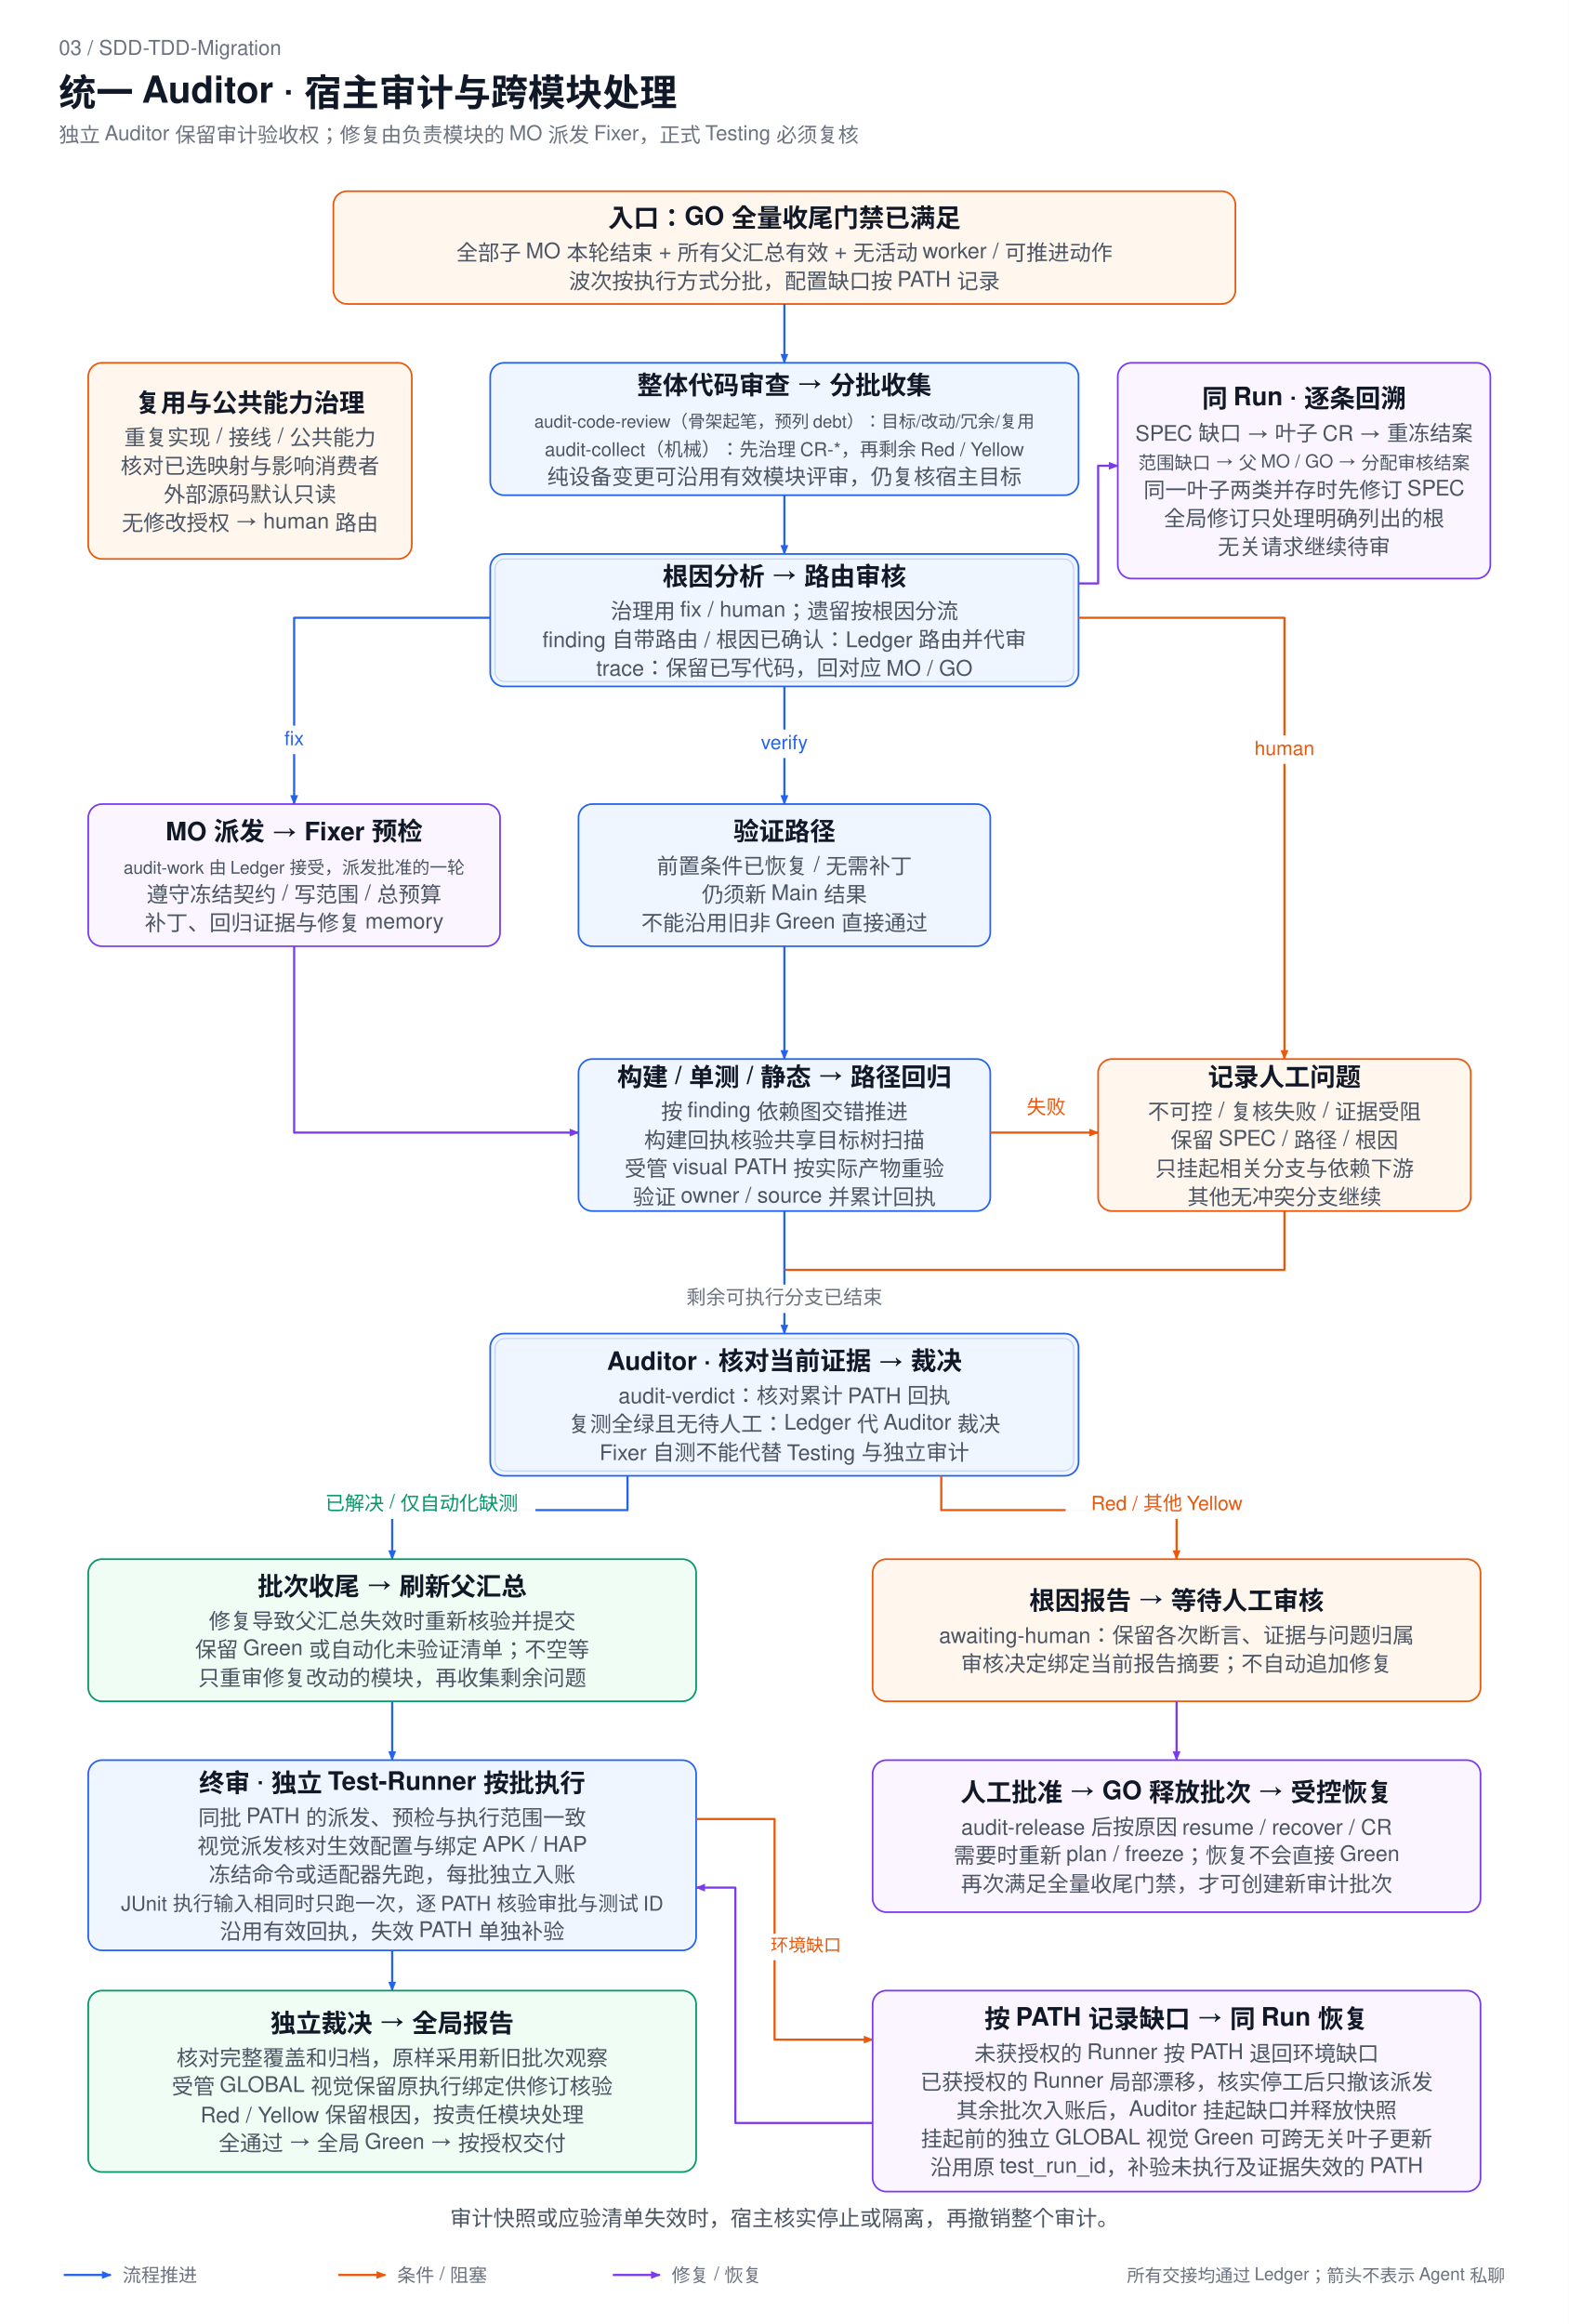
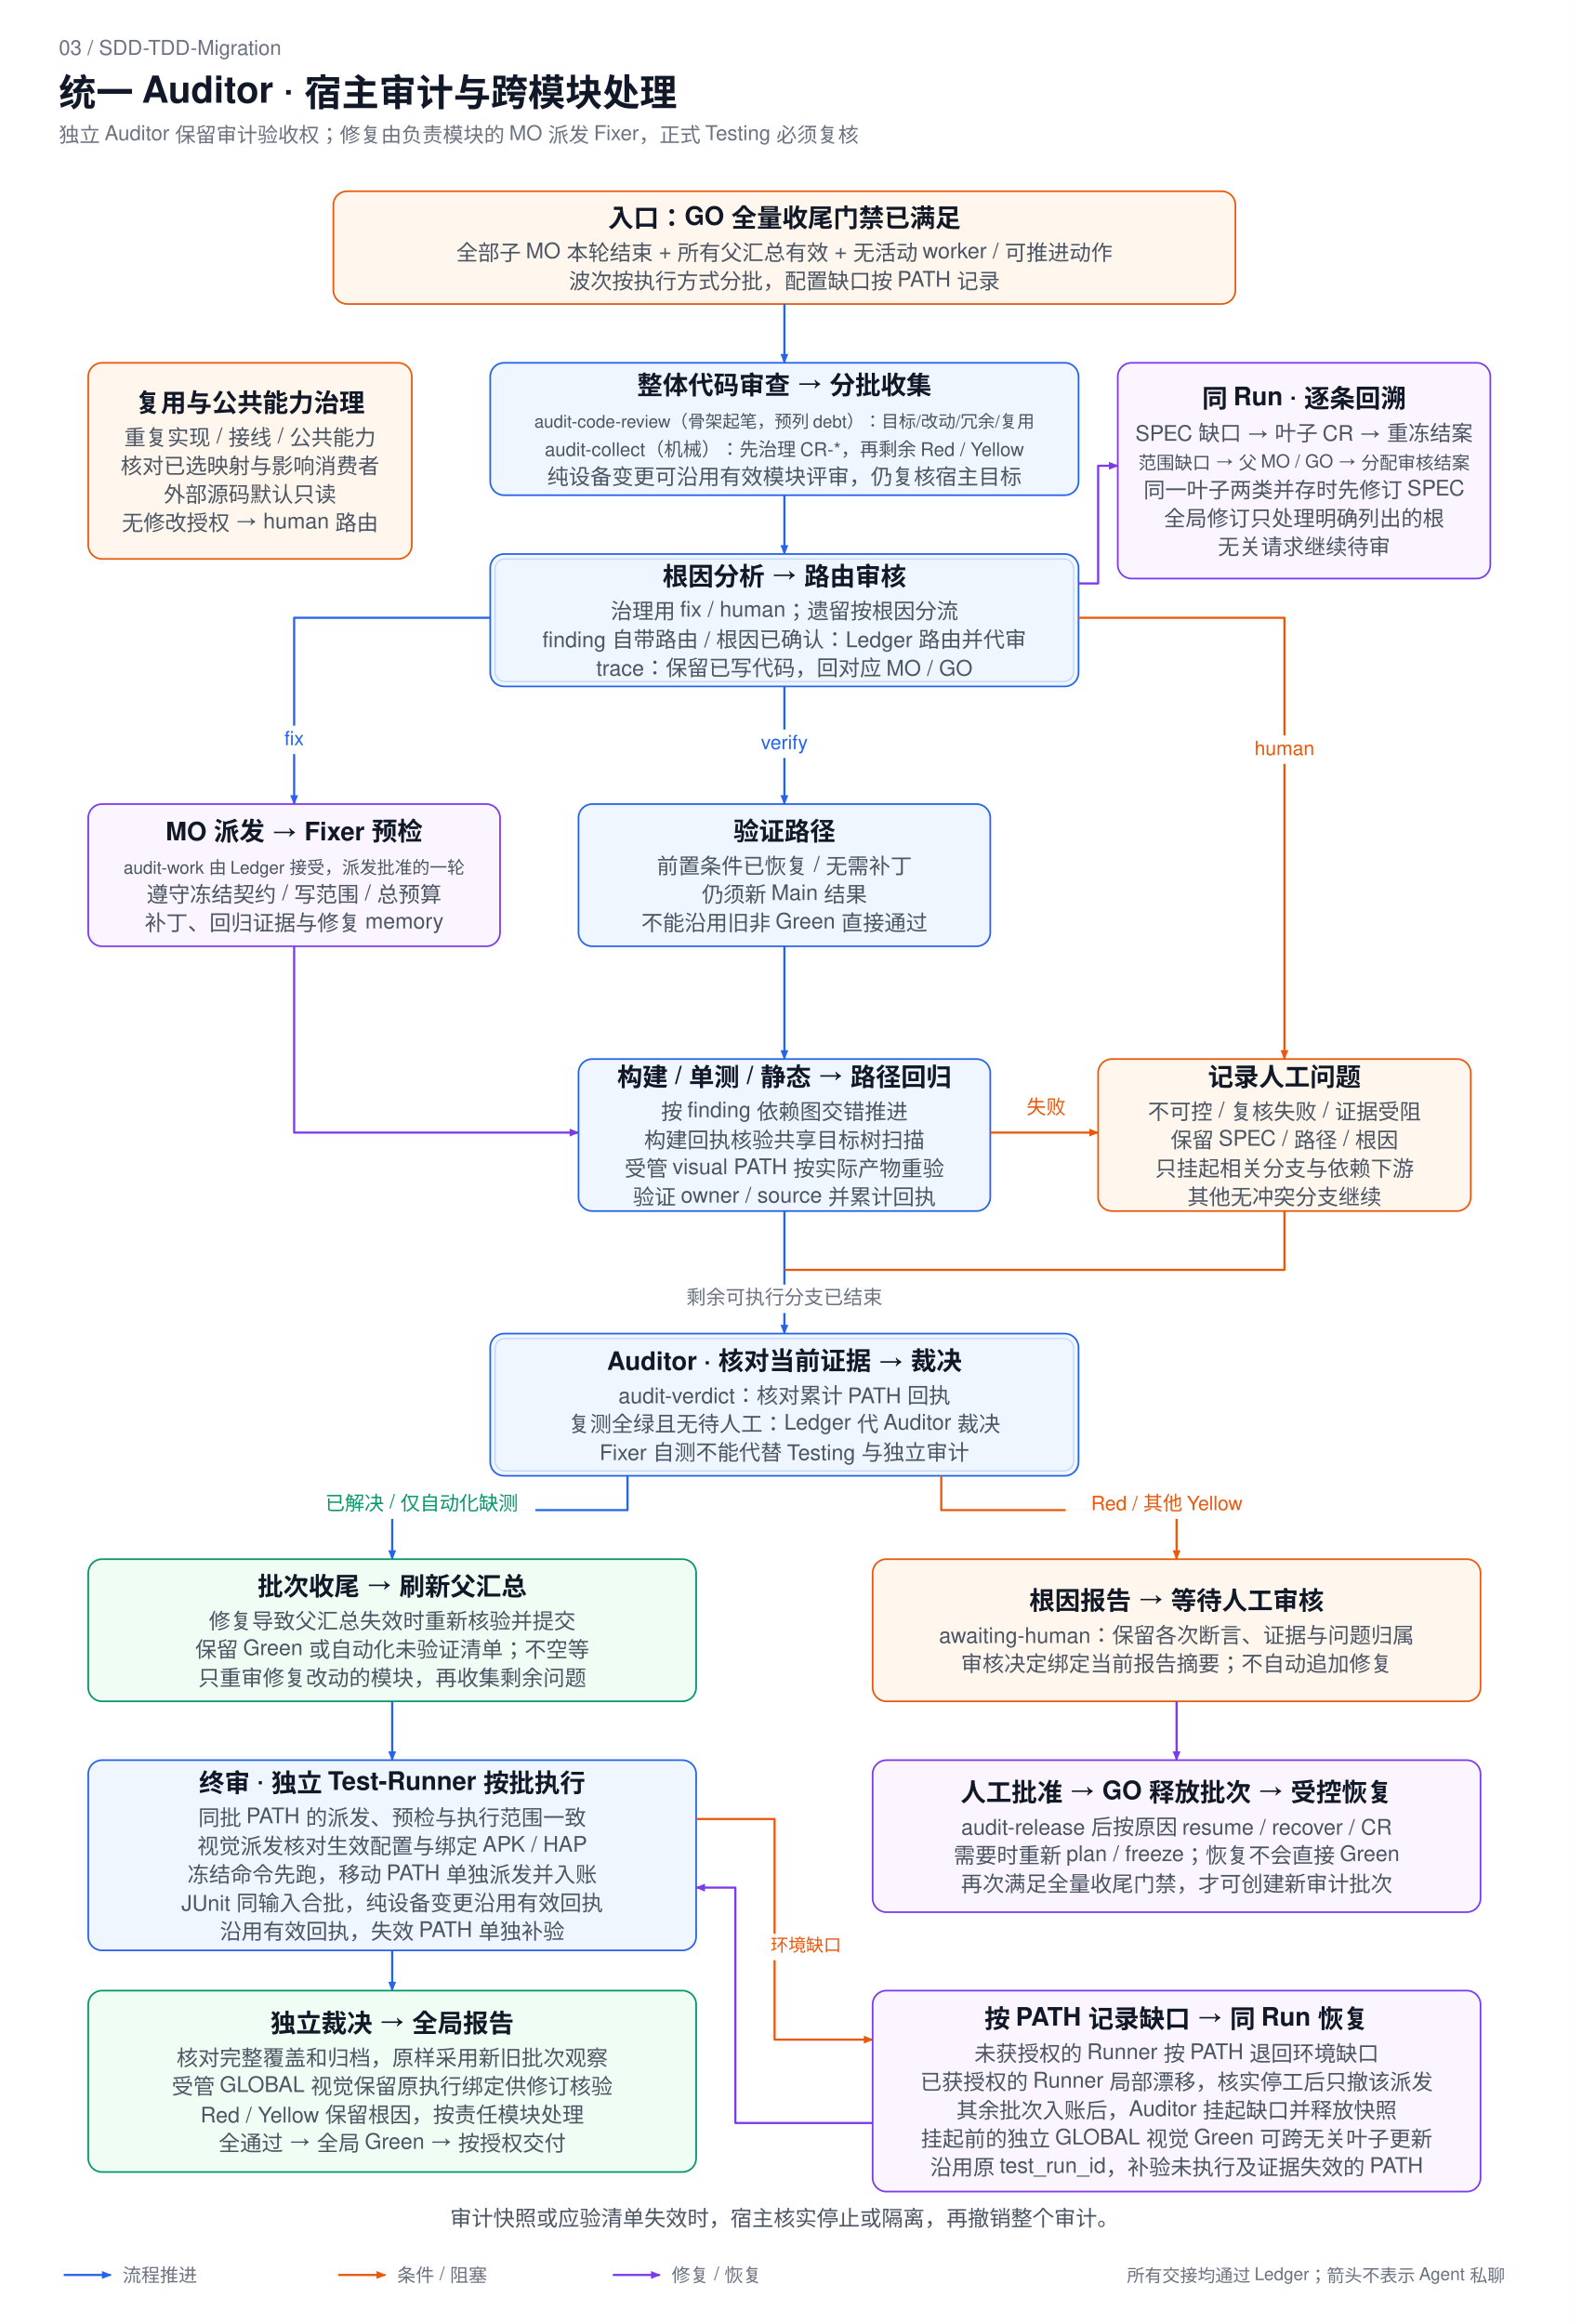
<svg xmlns="http://www.w3.org/2000/svg" width="1600" height="2370" viewBox="0 0 1600 2370" role="img" aria-labelledby="title desc">
  <style>text {font-family: "Helvetica Neue", Helvetica, Arial, "PingFang SC", "Microsoft YaHei", sans-serif;}</style>
  <defs>
    <marker id="arrow-blue" markerWidth="10" markerHeight="8" refX="9" refY="4" orient="auto" markerUnits="userSpaceOnUse">
      <path d="M0,0 L10,4 L0,8 Z" fill="#2563eb" />
    </marker>
    <marker id="arrow-orange" markerWidth="10" markerHeight="8" refX="9" refY="4" orient="auto" markerUnits="userSpaceOnUse">
      <path d="M0,0 L10,4 L0,8 Z" fill="#ea580c" />
    </marker>
    <marker id="arrow-green" markerWidth="10" markerHeight="8" refX="9" refY="4" orient="auto" markerUnits="userSpaceOnUse">
      <path d="M0,0 L10,4 L0,8 Z" fill="#059669" />
    </marker>
    <marker id="arrow-purple" markerWidth="10" markerHeight="8" refX="9" refY="4" orient="auto" markerUnits="userSpaceOnUse">
      <path d="M0,0 L10,4 L0,8 Z" fill="#7c3aed" />
    </marker>
    <marker id="arrow-gray" markerWidth="10" markerHeight="8" refX="9" refY="4" orient="auto" markerUnits="userSpaceOnUse">
      <path d="M0,0 L10,4 L0,8 Z" fill="#6b7280" />
    </marker>
  </defs>
  <rect width="1600" height="2370" fill="white" />
  <text x="60" y="56" font-size="21.00" fill="#6b7280" text-anchor="start" font-weight="400">03  /  SDD-TDD-Migration</text>
  <text x="60" y="108" font-size="38.00" fill="#111827" text-anchor="start" font-weight="700">统一 Auditor · 宿主审计与跨模块处理</text>
  <text x="60" y="145" font-size="21.00" fill="#6b7280" text-anchor="start" font-weight="400">独立 Auditor 保留审计验收权；修复由负责模块的 MO 派发 Fixer，正式 Testing 必须复核</text>
  <rect x="340" y="195" width="920" height="115" rx="14" fill="#fff7ed" stroke="#ea580c" stroke-width="1.7" />
  <text x="800.0" y="231.5" font-size="26.00" fill="#111827" text-anchor="middle" font-weight="650">入口：GO 全量收尾门禁已满足</text>
  <text x="800.0" y="265.5" font-size="22.00" fill="#4b5563" text-anchor="middle" font-weight="400">全部子 MO 本轮结束 + 所有父汇总有效 + 无活动 worker / 可推进动作</text>
  <text x="800.0" y="294.5" font-size="22.00" fill="#4b5563" text-anchor="middle" font-weight="400">波次按执行方式分批，配置缺口按 PATH 记录</text>
  <path d="M800,310 L800,370" fill="none" stroke="#2563eb" stroke-width="2.2" stroke-linejoin="round" marker-end="url(#arrow-blue)" />
  <rect x="500" y="370" width="600" height="135" rx="14" fill="#eff6ff" stroke="#2563eb" stroke-width="1.7" />
  <text x="800.0" y="402.0" font-size="26.00" fill="#111827" text-anchor="middle" font-weight="650">整体代码审查 → 分批收集</text>
  <text x="800.0" y="436.0" font-size="17.67" fill="#4b5563" text-anchor="middle" font-weight="400">audit-code-review（骨架起笔，预列 debt）：目标/改动/冗余/复用</text>
  <text x="800.0" y="465.0" font-size="19.21" fill="#4b5563" text-anchor="middle" font-weight="400">audit-collect（机械）：先治理 CR-*，再剩余 Red / Yellow</text>
  <text x="800.0" y="494.0" font-size="22.00" fill="#4b5563" text-anchor="middle" font-weight="400">纯设备变更可沿用有效模块评审，仍复核宿主目标</text>
  <path d="M800,505 L800,565" fill="none" stroke="#2563eb" stroke-width="2.2" stroke-linejoin="round" marker-end="url(#arrow-blue)" />
  <rect x="500" y="565" width="600" height="135" rx="14" fill="#eff6ff" stroke="#2563eb" stroke-width="1.7" />
  <rect x="505" y="570" width="590" height="125" rx="10" fill="none" stroke="#2563eb" stroke-opacity="0.28" />
  <text x="800.0" y="597.0" font-size="26.00" fill="#111827" text-anchor="middle" font-weight="650">根因分析 → 路由审核</text>
  <text x="800.0" y="631.0" font-size="22.00" fill="#4b5563" text-anchor="middle" font-weight="400">治理用 fix / human；遗留按根因分流</text>
  <text x="800.0" y="660.0" font-size="22.00" fill="#4b5563" text-anchor="middle" font-weight="400">finding 自带路由 / 根因已确认：Ledger 路由并代审</text>
  <text x="800.0" y="689.0" font-size="22.00" fill="#4b5563" text-anchor="middle" font-weight="400">trace：保留已写代码，回对应 MO / GO</text>
  <rect x="1140" y="370" width="380" height="220" rx="14" fill="#faf5ff" stroke="#7c3aed" stroke-width="1.7" />
  <text x="1330.0" y="415.5" font-size="26.00" fill="#111827" text-anchor="middle" font-weight="650">同 Run · 逐条回溯</text>
  <text x="1330.0" y="449.5" font-size="21.90" fill="#4b5563" text-anchor="middle" font-weight="400">SPEC 缺口 → 叶子 CR → 重冻结案</text>
  <text x="1330.0" y="478.5" font-size="18.44" fill="#4b5563" text-anchor="middle" font-weight="400">范围缺口 → 父 MO / GO → 分配审核结案</text>
  <text x="1330.0" y="507.5" font-size="22.00" fill="#4b5563" text-anchor="middle" font-weight="400">同一叶子两类并存时先修订 SPEC</text>
  <text x="1330.0" y="536.5" font-size="22.00" fill="#4b5563" text-anchor="middle" font-weight="400">全局修订只处理明确列出的根</text>
  <text x="1330.0" y="565.5" font-size="22.00" fill="#4b5563" text-anchor="middle" font-weight="400">无关请求继续待审</text>
  <path d="M1100,595 L1120,595 L1120,475 L1140,475" fill="none" stroke="#7c3aed" stroke-width="2.2" stroke-linejoin="round" marker-end="url(#arrow-purple)" />
  <rect x="90" y="370" width="330" height="200" rx="14" fill="#fff7ed" stroke="#ea580c" stroke-width="1.7" />
  <text x="255.0" y="420.0" font-size="26.00" fill="#111827" text-anchor="middle" font-weight="650">复用与公共能力治理</text>
  <text x="255.0" y="454.0" font-size="22.00" fill="#4b5563" text-anchor="middle" font-weight="400">重复实现 / 接线 / 公共能力</text>
  <text x="255.0" y="483.0" font-size="22.00" fill="#4b5563" text-anchor="middle" font-weight="400">核对已选映射与影响消费者</text>
  <text x="255.0" y="512.0" font-size="22.00" fill="#4b5563" text-anchor="middle" font-weight="400">外部源码默认只读</text>
  <text x="255.0" y="541.0" font-size="22.00" fill="#4b5563" text-anchor="middle" font-weight="400">无修改授权 → human 路由</text>
  <path d="M500,630 L300,630 L300,820" fill="none" stroke="#2563eb" stroke-width="2.2" stroke-linejoin="round" marker-end="url(#arrow-blue)" />
  <rect x="273.9" y="740" width="52.2" height="29" rx="4" fill="white" opacity="0.97" />
  <text x="300" y="760" font-size="20.00" fill="#2563eb" text-anchor="middle" font-weight="400">fix</text>
  <path d="M800,700 L800,820" fill="none" stroke="#2563eb" stroke-width="2.2" stroke-linejoin="round" marker-end="url(#arrow-blue)" />
  <rect x="756.8" y="744" width="86.4" height="29" rx="4" fill="white" opacity="0.97" />
  <text x="800" y="764" font-size="20.00" fill="#2563eb" text-anchor="middle" font-weight="400">verify</text>
  <path d="M1100,630 L1310,630 L1310,1080" fill="none" stroke="#ea580c" stroke-width="2.2" stroke-linejoin="round" marker-end="url(#arrow-orange)" />
  <rect x="1272.5" y="750" width="75.0" height="29" rx="4" fill="white" opacity="0.97" />
  <text x="1310" y="770" font-size="20.00" fill="#ea580c" text-anchor="middle" font-weight="400">human</text>
  <rect x="90" y="820" width="420" height="145" rx="14" fill="#faf5ff" stroke="#7c3aed" stroke-width="1.7" />
  <text x="300.0" y="857.0" font-size="26.00" fill="#111827" text-anchor="middle" font-weight="650">MO 派发 → Fixer 预检</text>
  <text x="300.0" y="891.0" font-size="17.87" fill="#4b5563" text-anchor="middle" font-weight="400">audit-work 由 Ledger 接受，派发批准的一轮</text>
  <text x="300.0" y="920.0" font-size="22.00" fill="#4b5563" text-anchor="middle" font-weight="400">遵守冻结契约 / 写范围 / 总预算</text>
  <text x="300.0" y="949.0" font-size="22.00" fill="#4b5563" text-anchor="middle" font-weight="400">补丁、回归证据与修复 memory</text>
  <rect x="590" y="820" width="420" height="145" rx="14" fill="#eff6ff" stroke="#2563eb" stroke-width="1.7" />
  <text x="800.0" y="857.0" font-size="26.00" fill="#111827" text-anchor="middle" font-weight="650">验证路径</text>
  <text x="800.0" y="891.0" font-size="22.00" fill="#4b5563" text-anchor="middle" font-weight="400">前置条件已恢复 / 无需补丁</text>
  <text x="800.0" y="920.0" font-size="22.00" fill="#4b5563" text-anchor="middle" font-weight="400">仍须新 Main 结果</text>
  <text x="800.0" y="949.0" font-size="22.00" fill="#4b5563" text-anchor="middle" font-weight="400">不能沿用旧非 Green 直接通过</text>
  <path d="M300,965 L300,1155 L590,1155" fill="none" stroke="#7c3aed" stroke-width="2.2" stroke-linejoin="round" marker-end="url(#arrow-purple)" />
  <path d="M800,965 L800,1080" fill="none" stroke="#2563eb" stroke-width="2.2" stroke-linejoin="round" marker-end="url(#arrow-blue)" />
  <rect x="590" y="1080" width="420" height="155" rx="14" fill="#eff6ff" stroke="#2563eb" stroke-width="1.7" />
  <text x="800.0" y="1107.5" font-size="25.78" fill="#111827" text-anchor="middle" font-weight="650">构建 / 单测 / 静态 → 路径回归</text>
  <text x="800.0" y="1141.5" font-size="22.00" fill="#4b5563" text-anchor="middle" font-weight="400">按 finding 依赖图交错推进</text>
  <text x="800.0" y="1170.5" font-size="22.00" fill="#4b5563" text-anchor="middle" font-weight="400">构建回执核验共享目标树扫描</text>
  <text x="800.0" y="1199.5" font-size="22.00" fill="#4b5563" text-anchor="middle" font-weight="400">受管 visual PATH 按实际产物重验</text>
  <text x="800.0" y="1228.5" font-size="22.00" fill="#4b5563" text-anchor="middle" font-weight="400">验证 owner / source 并累计回执</text>
  <path d="M1010,1155 L1120,1155" fill="none" stroke="#ea580c" stroke-width="2.2" stroke-linejoin="round" marker-end="url(#arrow-orange)" />
  <rect x="1038.0" y="1116" width="58" height="29" rx="4" fill="white" opacity="0.97" />
  <text x="1067" y="1136" font-size="20.00" fill="#ea580c" text-anchor="middle" font-weight="400">失败</text>
  <rect x="1120" y="1080" width="380" height="155" rx="14" fill="#fff7ed" stroke="#ea580c" stroke-width="1.7" />
  <text x="1310.0" y="1107.5" font-size="26.00" fill="#111827" text-anchor="middle" font-weight="650">记录人工问题</text>
  <text x="1310.0" y="1141.5" font-size="22.00" fill="#4b5563" text-anchor="middle" font-weight="400">不可控 / 复核失败 / 证据受阻</text>
  <text x="1310.0" y="1170.5" font-size="22.00" fill="#4b5563" text-anchor="middle" font-weight="400">保留 SPEC / 路径 / 根因</text>
  <text x="1310.0" y="1199.5" font-size="22.00" fill="#4b5563" text-anchor="middle" font-weight="400">只挂起相关分支与依赖下游</text>
  <text x="1310.0" y="1228.5" font-size="22.00" fill="#4b5563" text-anchor="middle" font-weight="400">其他无冲突分支继续</text>
  <path d="M800,1235 L800,1295" fill="none" stroke="#2563eb" stroke-width="2.2" stroke-linejoin="round" />
  <path d="M1310,1235 L1310,1295 L800,1295" fill="none" stroke="#ea580c" stroke-width="2.2" stroke-linejoin="round" />
  <path d="M800,1295 L800,1360" fill="none" stroke="#2563eb" stroke-width="2.2" stroke-linejoin="round" marker-end="url(#arrow-blue)" />
  <rect x="691.0" y="1310" width="218" height="29" rx="4" fill="white" opacity="0.97" />
  <text x="800" y="1330" font-size="20.00" fill="#6b7280" text-anchor="middle" font-weight="400">剩余可执行分支已结束</text>
  <rect x="500" y="1360" width="600" height="145" rx="14" fill="#eff6ff" stroke="#2563eb" stroke-width="1.7" />
  <rect x="505" y="1365" width="590" height="135" rx="10" fill="none" stroke="#2563eb" stroke-opacity="0.28" />
  <text x="800.0" y="1397.0" font-size="26.00" fill="#111827" text-anchor="middle" font-weight="650">Auditor · 核对当前证据 → 裁决</text>
  <text x="800.0" y="1431.0" font-size="22.00" fill="#4b5563" text-anchor="middle" font-weight="400">audit-verdict：核对累计 PATH 回执</text>
  <text x="800.0" y="1460.0" font-size="22.00" fill="#4b5563" text-anchor="middle" font-weight="400">复测全绿且无待人工：Ledger 代 Auditor 裁决</text>
  <text x="800.0" y="1489.0" font-size="22.00" fill="#4b5563" text-anchor="middle" font-weight="400">Fixer 自测不能代替 Testing 与独立审计</text>
  <path d="M640,1505 L640,1540 L400,1540 L400,1590" fill="none" stroke="#2563eb" stroke-width="2.2" stroke-linejoin="round" marker-end="url(#arrow-blue)" />
  <rect x="313.9" y="1520" width="232.2" height="29" rx="4" fill="white" opacity="0.97" />
  <text x="430" y="1540" font-size="20.00" fill="#059669" text-anchor="middle" font-weight="400">已解决 / 仅自动化缺测</text>
  <path d="M960,1505 L960,1540 L1200,1540 L1200,1590" fill="none" stroke="#ea580c" stroke-width="2.2" stroke-linejoin="round" marker-end="url(#arrow-orange)" />
  <rect x="1086.9" y="1520" width="206.2" height="29" rx="4" fill="white" opacity="0.97" />
  <text x="1190" y="1540" font-size="20.00" fill="#ea580c" text-anchor="middle" font-weight="400">Red / 其他 Yellow</text>
  <rect x="90" y="1590" width="620" height="145" rx="14" fill="#f0fdf4" stroke="#059669" stroke-width="1.7" />
  <text x="400.0" y="1627.0" font-size="26.00" fill="#111827" text-anchor="middle" font-weight="650">批次收尾 → 刷新父汇总</text>
  <text x="400.0" y="1661.0" font-size="22.00" fill="#4b5563" text-anchor="middle" font-weight="400">修复导致父汇总失效时重新核验并提交</text>
  <text x="400.0" y="1690.0" font-size="22.00" fill="#4b5563" text-anchor="middle" font-weight="400">保留 Green 或自动化未验证清单；不空等</text>
  <text x="400.0" y="1719.0" font-size="22.00" fill="#4b5563" text-anchor="middle" font-weight="400">只重审修复改动的模块，再收集剩余问题</text>
  <rect x="890" y="1590" width="620" height="145" rx="14" fill="#fff7ed" stroke="#ea580c" stroke-width="1.7" />
  <text x="1200.0" y="1641.5" font-size="26.00" fill="#111827" text-anchor="middle" font-weight="650">根因报告 → 等待人工审核</text>
  <text x="1200.0" y="1675.5" font-size="22.00" fill="#4b5563" text-anchor="middle" font-weight="400">awaiting-human：保留各次断言、证据与问题归属</text>
  <text x="1200.0" y="1704.5" font-size="22.00" fill="#4b5563" text-anchor="middle" font-weight="400">审核决定绑定当前报告摘要；不自动追加修复</text>
  <path d="M400,1735 L400,1795" fill="none" stroke="#2563eb" stroke-width="2.2" stroke-linejoin="round" marker-end="url(#arrow-blue)" />
  <rect x="90" y="1795" width="620" height="194" rx="14" fill="#eff6ff" stroke="#2563eb" stroke-width="1.7" />
  <text x="400.0" y="1827.5" font-size="26.00" fill="#111827" text-anchor="middle" font-weight="650">终审 · 独立 Test-Runner 按批执行</text>
  <text x="400.0" y="1861.5" font-size="22.00" fill="#4b5563" text-anchor="middle" font-weight="400">同批 PATH 的派发、预检与执行范围一致</text>
  <text x="400.0" y="1890.5" font-size="22.00" fill="#4b5563" text-anchor="middle" font-weight="400">视觉派发核对生效配置与绑定 APK / HAP</text>
-   <text x="400.0" y="1919.5" font-size="22.00" fill="#4b5563" text-anchor="middle" font-weight="400">冻结命令或适配器先跑，每批独立入账</text>
-   <text x="400.0" y="1948.5" font-size="20.67" fill="#4b5563" text-anchor="middle" font-weight="400">JUnit 执行输入相同时只跑一次，逐 PATH 核验审批与测试 ID</text>
+   <text x="400.0" y="1919.5" font-size="22.00" fill="#4b5563" text-anchor="middle" font-weight="400">冻结命令先跑，移动 PATH 单独派发并入账</text>
+   <text x="400.0" y="1948.5" font-size="22.00" fill="#4b5563" text-anchor="middle" font-weight="400">JUnit 同输入合批，纯设备变更沿用有效回执</text>
  <text x="400.0" y="1977.5" font-size="22.00" fill="#4b5563" text-anchor="middle" font-weight="400">沿用有效回执，失效 PATH 单独补验</text>
  <path d="M1200,1735 L1200,1795" fill="none" stroke="#7c3aed" stroke-width="2.2" stroke-linejoin="round" marker-end="url(#arrow-purple)" />
  <rect x="890" y="1795" width="620" height="155" rx="14" fill="#faf5ff" stroke="#7c3aed" stroke-width="1.7" />
  <text x="1200.0" y="1837.0" font-size="26.00" fill="#111827" text-anchor="middle" font-weight="650">人工批准 → GO 释放批次 → 受控恢复</text>
  <text x="1200.0" y="1871.0" font-size="22.00" fill="#4b5563" text-anchor="middle" font-weight="400">audit-release 后按原因 resume / recover / CR</text>
  <text x="1200.0" y="1900.0" font-size="22.00" fill="#4b5563" text-anchor="middle" font-weight="400">需要时重新 plan / freeze；恢复不会直接 Green</text>
  <text x="1200.0" y="1929.0" font-size="22.00" fill="#4b5563" text-anchor="middle" font-weight="400">再次满足全量收尾门禁，才可创建新审计批次</text>
  <path d="M710,1855 L790,1855 L790,2080 L890,2080" fill="none" stroke="#ea580c" stroke-width="2.2" stroke-linejoin="round" marker-end="url(#arrow-orange)" />
  <rect x="777.0" y="1972" width="90" height="27" rx="4" fill="white" opacity="0.97" />
  <text x="822" y="1990" font-size="18.00" fill="#ea580c" text-anchor="middle" font-weight="400">环境缺口</text>
  <path d="M890,2165 L750,2165 L750,1925 L710,1925" fill="none" stroke="#7c3aed" stroke-width="2.2" stroke-linejoin="round" marker-end="url(#arrow-purple)" />
  <path d="M400,1989 L400,2030" fill="none" stroke="#2563eb" stroke-width="2.2" stroke-linejoin="round" marker-end="url(#arrow-blue)" />
  <rect x="90" y="2030" width="620" height="185" rx="14" fill="#f0fdf4" stroke="#059669" stroke-width="1.7" />
  <text x="400.0" y="2072.5" font-size="26.00" fill="#111827" text-anchor="middle" font-weight="650">独立裁决 → 全局报告</text>
  <text x="400.0" y="2106.5" font-size="22.00" fill="#4b5563" text-anchor="middle" font-weight="400">核对完整覆盖和归档，原样采用新旧批次观察</text>
  <text x="400.0" y="2135.5" font-size="22.00" fill="#4b5563" text-anchor="middle" font-weight="400">受管 GLOBAL 视觉保留原执行绑定供修订核验</text>
  <text x="400.0" y="2164.5" font-size="22.00" fill="#4b5563" text-anchor="middle" font-weight="400">Red / Yellow 保留根因，按责任模块处理</text>
  <text x="400.0" y="2193.5" font-size="22.00" fill="#4b5563" text-anchor="middle" font-weight="400">全通过 → 全局 Green → 按授权交付</text>
  <rect x="890" y="2030" width="620" height="205" rx="14" fill="#faf5ff" stroke="#7c3aed" stroke-width="1.7" />
  <text x="1200.0" y="2068.0" font-size="26.00" fill="#111827" text-anchor="middle" font-weight="650">按 PATH 记录缺口 → 同 Run 恢复</text>
  <text x="1200.0" y="2102.0" font-size="22.00" fill="#4b5563" text-anchor="middle" font-weight="400">未获授权的 Runner 按 PATH 退回环境缺口</text>
  <text x="1200.0" y="2131.0" font-size="22.00" fill="#4b5563" text-anchor="middle" font-weight="400">已获授权的 Runner 局部漂移，核实停工后只撤该派发</text>
  <text x="1200.0" y="2160.0" font-size="22.00" fill="#4b5563" text-anchor="middle" font-weight="400">其余批次入账后，Auditor 挂起缺口并释放快照</text>
  <text x="1200.0" y="2189.0" font-size="22.00" fill="#4b5563" text-anchor="middle" font-weight="400">挂起前的独立 GLOBAL 视觉 Green 可跨无关叶子更新</text>
  <text x="1200.0" y="2218.0" font-size="22.00" fill="#4b5563" text-anchor="middle" font-weight="400">沿用原 test_run_id，补验未执行及证据失效的 PATH</text>
  <text x="800" y="2270" font-size="22.00" fill="#4b5563" text-anchor="middle" font-weight="400">审计快照或应验清单失效时，宿主核实停止或隔离，再撤销整个审计。</text>
  <path d="M65,2320 L113,2320" fill="none" stroke="#2563eb" stroke-width="2.2" stroke-linejoin="round" marker-end="url(#arrow-blue)" />
  <text x="125" y="2327" font-size="19.00" fill="#6b7280" text-anchor="start" font-weight="400">流程推进</text>
  <path d="M345,2320 L393,2320" fill="none" stroke="#ea580c" stroke-width="2.2" stroke-linejoin="round" marker-end="url(#arrow-orange)" />
  <text x="405" y="2327" font-size="19.00" fill="#6b7280" text-anchor="start" font-weight="400">条件 / 阻塞</text>
  <path d="M625,2320 L673,2320" fill="none" stroke="#7c3aed" stroke-width="2.2" stroke-linejoin="round" marker-end="url(#arrow-purple)" />
  <text x="685" y="2327" font-size="19.00" fill="#6b7280" text-anchor="start" font-weight="400">修复 / 恢复</text>
  <text x="1535" y="2327" font-size="18.00" fill="#6b7280" text-anchor="end" font-weight="400">所有交接均通过 Ledger；箭头不表示 Agent 私聊</text>
</svg>
